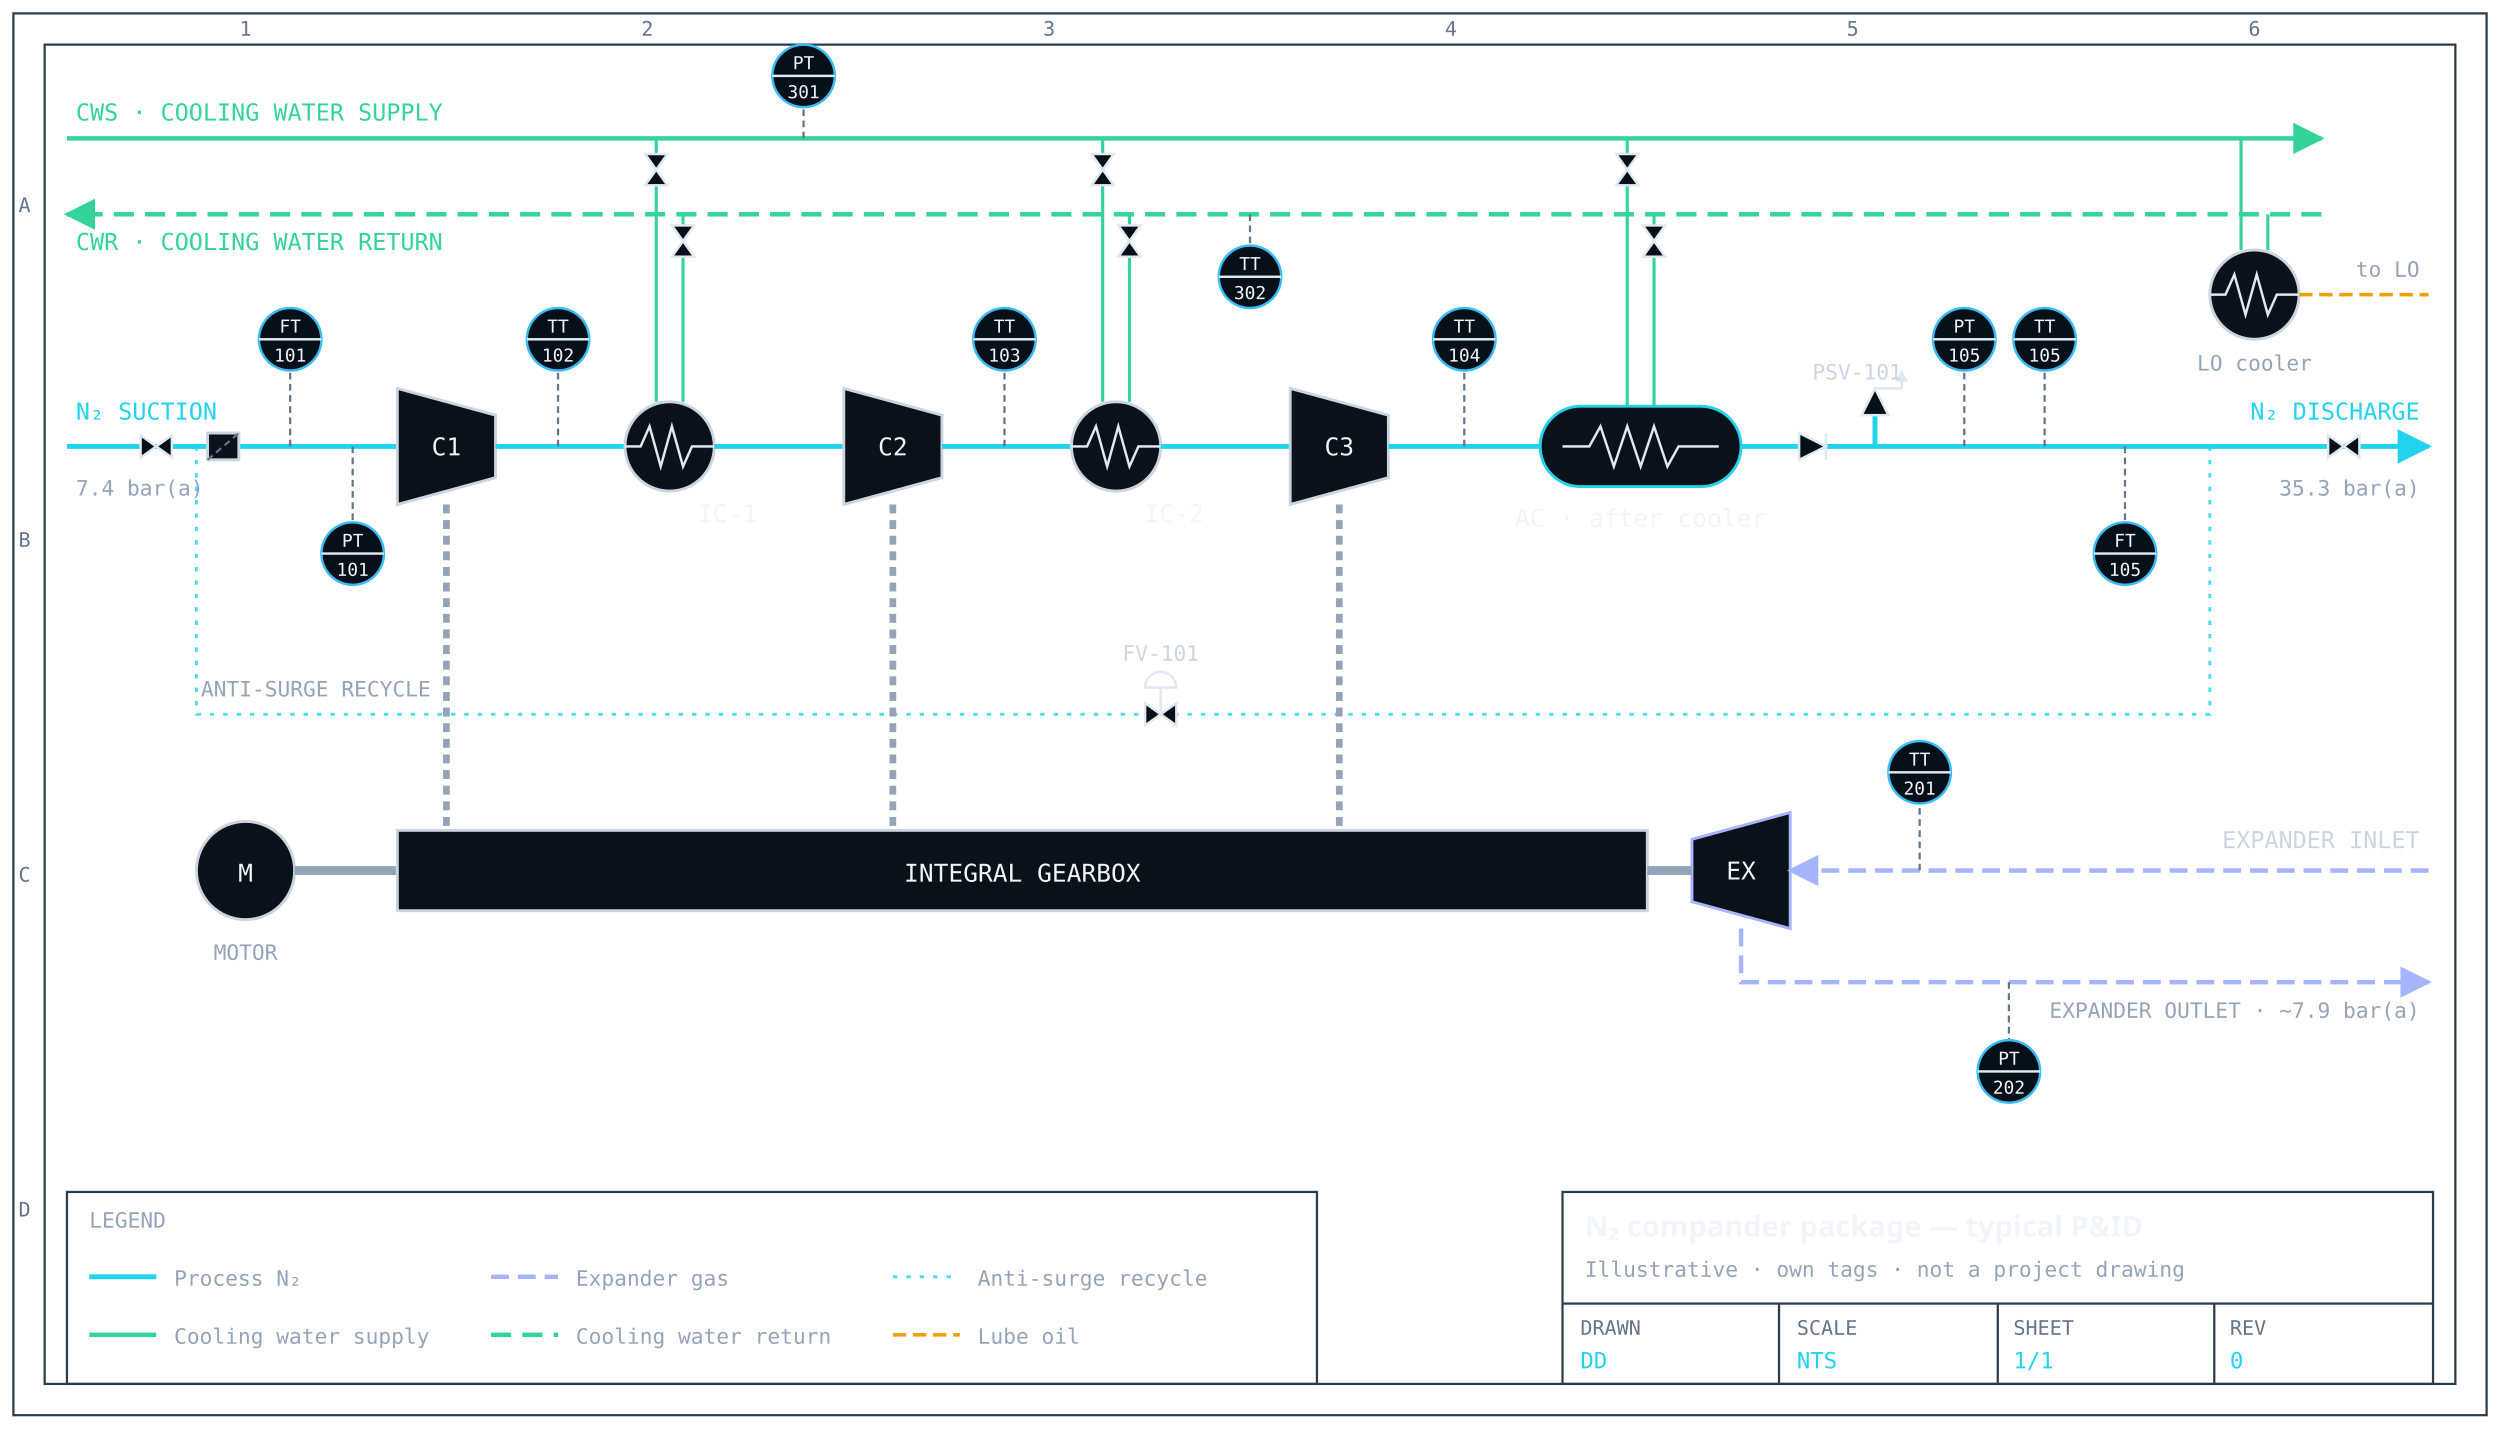
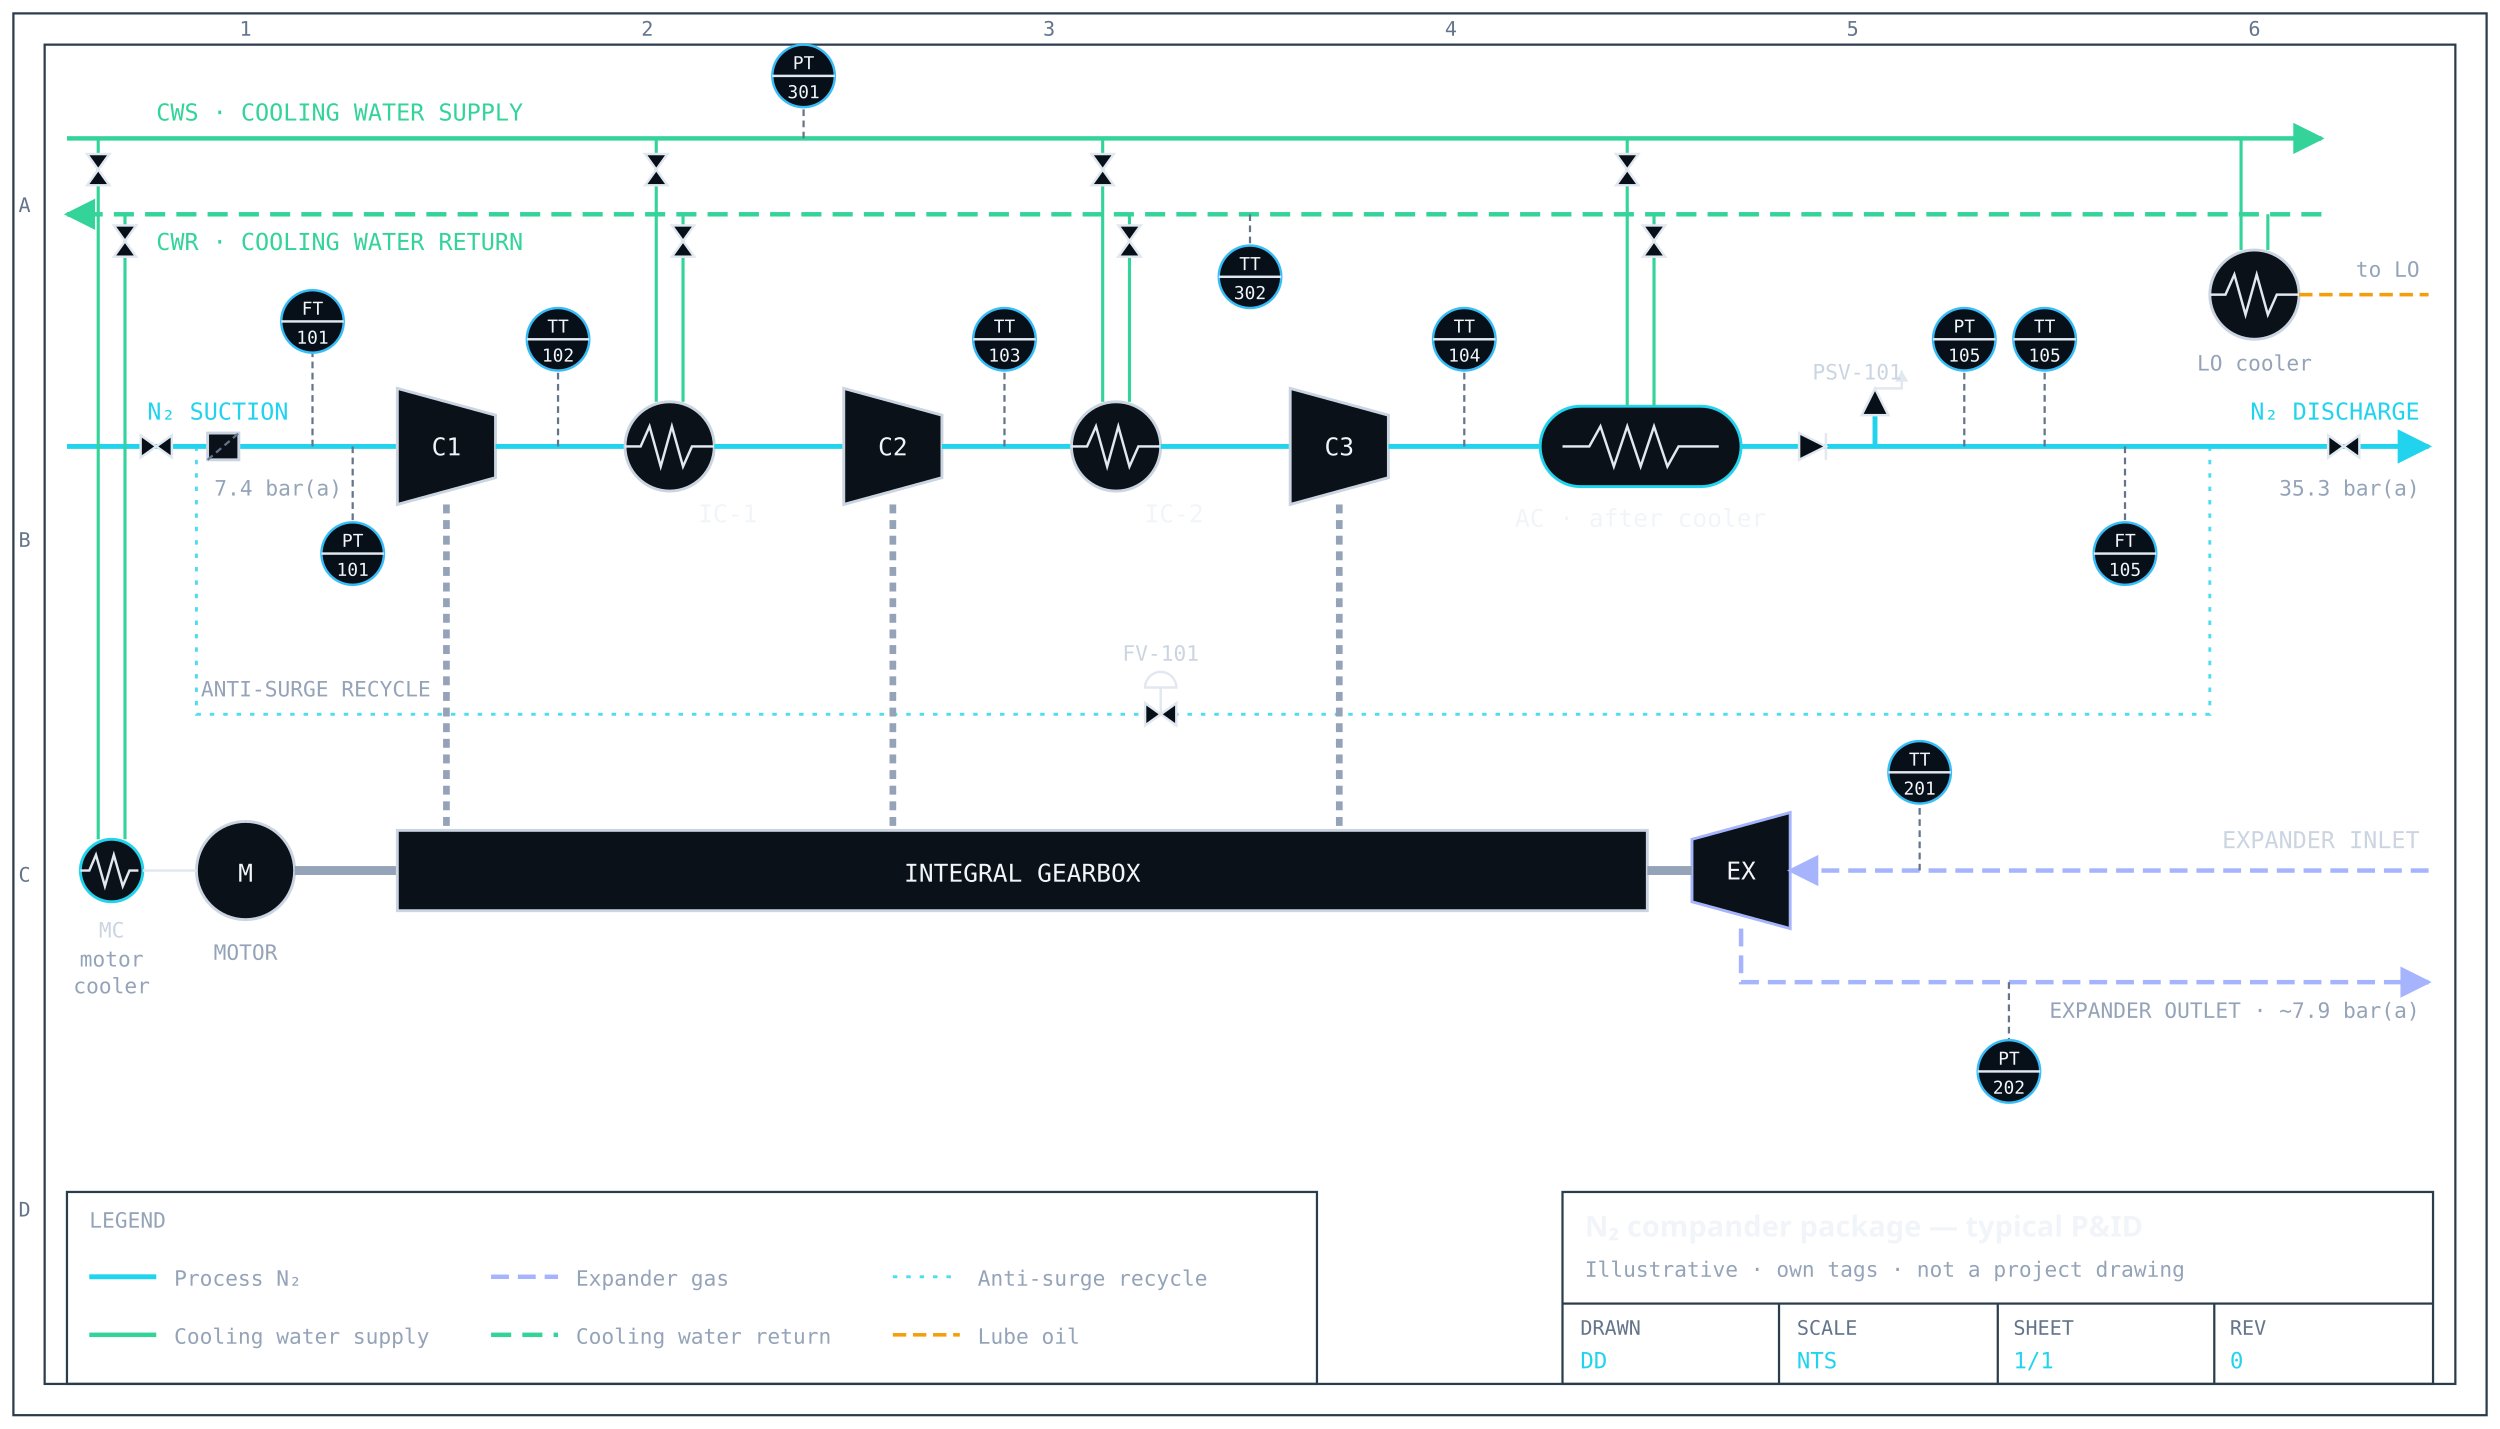
<svg xmlns="http://www.w3.org/2000/svg" class="pid" viewBox="0 0 1120 640" role="img" aria-labelledby="pid-t pid-d">
  <style>.pid{display:block;width:100%;height:auto;background:#071018}
.pid .fr{fill:none;stroke:#2A3D4D;stroke-width:1}.pid .zn{fill:#64748B;font:400 9px "IBM Plex Mono",ui-monospace,monospace;text-anchor:middle}
.pid .eq{fill:#0B1118;stroke:#CBD5E1;stroke-width:1.3}.pid .eq.hi{stroke:#22D3EE}.pid .eq.ex{stroke:#A5B4FC}
.pid .ln{fill:none;stroke:#E2E8F0;stroke-width:1.1}.pid .tap{fill:none;stroke:#64748B;stroke-width:1;stroke-dasharray:3 2}
.pid .vv{fill:#071018;stroke:#E2E8F0;stroke-width:1.1}.pid .ib{fill:#071018;stroke:#38BDF8;stroke-width:1.1}
.pid .pl{fill:none;stroke:#22D3EE;stroke-width:2.2}.pid .pl2{fill:none;stroke:#A5B4FC;stroke-width:2;stroke-dasharray:8 4}
.pid .rc{fill:none;stroke:#22D3EE;stroke-width:1.3;stroke-dasharray:2 4;opacity:.8}
.pid .cw{fill:none;stroke:#34D399;stroke-width:2}.pid .cwr{fill:none;stroke:#34D399;stroke-width:2;stroke-dasharray:9 5}.pid .cwb{fill:none;stroke:#34D399;stroke-width:1.4}
.pid .lo{fill:none;stroke:#F59E0B;stroke-width:1.6;stroke-dasharray:6 3}
.pid .sh{stroke:#94A3B8;stroke-width:4}.pid .shd{stroke:#94A3B8;stroke-width:3;stroke-dasharray:4 3}
.pid .tg{fill:#F1F5F9;font:500 11px "IBM Plex Mono",ui-monospace,monospace;text-anchor:middle}.pid .tgs{fill:#CBD5E1;font:400 9.5px "IBM Plex Mono",ui-monospace,monospace;text-anchor:middle}
.pid .it{fill:#F1F5F9;font:500 8px "IBM Plex Mono",ui-monospace,monospace;text-anchor:middle}
.pid .lb{fill:#CBD5E1;font:500 10.5px "IBM Plex Mono",ui-monospace,monospace}.pid .lb.hi{fill:#22D3EE}.pid .lbs{fill:#94A3B8;font:400 9.5px "IBM Plex Mono",ui-monospace,monospace}.pid .cwt{fill:#34D399}
.pid .ttl{fill:#F1F5F9;font:600 13px "IBM Plex Sans",system-ui,sans-serif}
.pid .zl{fill:#64748B;font:400 9px "IBM Plex Mono",ui-monospace,monospace}.pid .tgl{fill:#22D3EE;font:500 10px "IBM Plex Mono",ui-monospace,monospace}
</style>
  <defs>
    <marker id="pa" viewBox="0 0 10 10" refX="9" refY="5" markerWidth="7" markerHeight="7" orient="auto">
      <path d="M0 0L10 5L0 10z" fill="#22D3EE" />
    </marker>
    <marker id="pb" viewBox="0 0 10 10" refX="9" refY="5" markerWidth="7" markerHeight="7" orient="auto">
      <path d="M0 0L10 5L0 10z" fill="#A5B4FC" />
    </marker>
    <marker id="pc" viewBox="0 0 10 10" refX="9" refY="5" markerWidth="7" markerHeight="7" orient="auto">
      <path d="M0 0L10 5L0 10z" fill="#34D399" />
    </marker>
  </defs>
  <rect x="6" y="6" width="1108" height="628" class="fr" />
  <rect x="20" y="20" width="1080" height="600" class="fr" />
  <text x="110" y="16" class="zn">1</text>
  <text x="290" y="16" class="zn">2</text>
  <text x="470" y="16" class="zn">3</text>
  <text x="650" y="16" class="zn">4</text>
  <text x="830" y="16" class="zn">5</text>
  <text x="1010" y="16" class="zn">6</text>
  <text x="11" y="95" class="zn">A</text>
  <text x="11" y="245" class="zn">B</text>
  <text x="11" y="395" class="zn">C</text>
  <text x="11" y="545" class="zn">D</text>
  <path d="M30 200H178" class="pl" />
-   <text x="34" y="188" class="lb hi">N₂ SUCTION</text>
-   <text x="34" y="222" class="lbs">7.4 bar(a)</text>
+   <text x="66" y="188" class="lb hi">N₂ SUCTION</text>
+   <text x="96" y="222" class="lbs">7.4 bar(a)</text>
  <path d="M63 195L77 205V195L63 205Z" class="vv" />
  <path d="M93 194h14v12h-14z" class="eq" />
  <path d="M93 206l14-12" class="tap" />
-   <path d="M130 200L130 152" class="tap" />
-   <circle cx="130" cy="152" r="14" class="ib" />
-   <path d="M116 152h28" class="ln" />
-   <text x="130" y="149" class="it">FT</text>
-   <text x="130" y="162" class="it">101</text>
+   <path d="M140 200L140 144" class="tap" />
+   <circle cx="140" cy="144" r="14" class="ib" />
+   <path d="M126 144h28" class="ln" />
+   <text x="140" y="141" class="it">FT</text>
+   <text x="140" y="154" class="it">101</text>
  <path d="M158 200L158 248" class="tap" />
  <circle cx="158" cy="248" r="14" class="ib" />
  <path d="M144 248h28" class="ln" />
  <text x="158" y="245" class="it">PT</text>
  <text x="158" y="258" class="it">101</text>
  <path d="M178 174L222 186V214L178 226Z" class="eq" />
  <text x="200" y="204" class="tg">C1</text>
  <path d="M222 200H280" class="pl" />
  <path d="M250 200L250 152" class="tap" />
  <circle cx="250" cy="152" r="14" class="ib" />
  <path d="M236 152h28" class="ln" />
  <text x="250" y="149" class="it">TT</text>
  <text x="250" y="162" class="it">102</text>
  <circle cx="300" cy="200" r="20" class="eq" />
  <path d="M280 200h7l4-9 5 18 5-18 5 18 4-9h10" class="ln" />
  <text x="326" y="234" class="tg">IC-1</text>
  <path d="M320 200H378" class="pl" />
  <path d="M378 174L422 186V214L378 226Z" class="eq" />
  <text x="400" y="204" class="tg">C2</text>
  <path d="M422 200H480" class="pl" />
  <path d="M450 200L450 152" class="tap" />
  <circle cx="450" cy="152" r="14" class="ib" />
  <path d="M436 152h28" class="ln" />
  <text x="450" y="149" class="it">TT</text>
  <text x="450" y="162" class="it">103</text>
  <circle cx="500" cy="200" r="20" class="eq" />
  <path d="M480 200h7l4-9 5 18 5-18 5 18 4-9h10" class="ln" />
  <text x="526" y="234" class="tg">IC-2</text>
  <path d="M520 200H578" class="pl" />
  <path d="M578 174L622 186V214L578 226Z" class="eq" />
  <text x="600" y="204" class="tg">C3</text>
  <path d="M622 200H690" class="pl" />
  <path d="M656 200L656 152" class="tap" />
  <circle cx="656" cy="152" r="14" class="ib" />
  <path d="M642 152h28" class="ln" />
  <text x="656" y="149" class="it">TT</text>
  <text x="656" y="162" class="it">104</text>
  <rect x="690" y="182" width="90" height="36" rx="18" class="eq hi" />
  <path d="M700 200h12l5-9 6 18 6-18 6 18 6-18 6 18 5-9h18" class="ln" />
  <text x="735" y="236" class="tg">AC · after cooler</text>
  <path d="M780 200H1088" class="pl" marker-end="url(#pa)" />
  <path d="M806 194V206L818 200Z" class="vv" />
  <path d="M818 194V206" class="ln" />
  <path d="M1043 195L1057 205V195L1043 205Z" class="vv" />
  <path d="M840 200V186" class="pl" />
  <path d="M834 186L846 186L840 174Z" class="vv" />
  <path d="M840 174h12v-8" class="ln" />
  <path d="M852 166l-3 5h6z" fill="#E2E8F0" />
  <text x="832" y="170" class="tgs" text-anchor="end">PSV-101</text>
  <path d="M880 200L880 152" class="tap" />
  <circle cx="880" cy="152" r="14" class="ib" />
  <path d="M866 152h28" class="ln" />
  <text x="880" y="149" class="it">PT</text>
  <text x="880" y="162" class="it">105</text>
  <path d="M916 200L916 152" class="tap" />
  <circle cx="916" cy="152" r="14" class="ib" />
  <path d="M902 152h28" class="ln" />
  <text x="916" y="149" class="it">TT</text>
  <text x="916" y="162" class="it">105</text>
  <path d="M952 200L952 248" class="tap" />
  <circle cx="952" cy="248" r="14" class="ib" />
  <path d="M938 248h28" class="ln" />
  <text x="952" y="245" class="it">FT</text>
  <text x="952" y="258" class="it">105</text>
  <text x="1084" y="188" class="lb hi" text-anchor="end">N₂ DISCHARGE</text>
  <text x="1084" y="222" class="lbs" text-anchor="end">35.3 bar(a)</text>
  <path d="M990 200V320H88V200" class="rc" />
  <path d="M513 315L527 325V315L513 325Z" class="vv" />
  <path d="M520 320V308M513 308a7 7 0 0 1 14 0Z" class="ln" />
  <text x="520" y="296" class="tgs">FV-101</text>
  <text x="90" y="312" class="lbs">ANTI-SURGE RECYCLE</text>
  <circle cx="110" cy="390" r="22" class="eq" />
  <text x="110" y="395" class="tg">M</text>
  <text x="110" y="430" class="lbs" text-anchor="middle">MOTOR</text>
  <path d="M132 390H178" class="sh" />
  <rect x="178" y="372" width="560" height="36" class="eq" />
  <text x="458" y="395" class="tg">INTEGRAL GEARBOX</text>
  <path d="M200 226V372" class="shd" />
  <path d="M400 226V372" class="shd" />
  <path d="M600 226V372" class="shd" />
  <path d="M758 376L802 364V416L758 404Z" class="eq ex" />
  <text x="780" y="394" class="tg">EX</text>
  <path d="M738 390H758" class="sh" />
  <path d="M1088 390H802" class="pl2" marker-end="url(#pb)" />
  <text x="1084" y="380" class="lb" text-anchor="end">EXPANDER INLET</text>
  <path d="M780 416V440H1088" class="pl2" marker-end="url(#pb)" />
  <text x="1084" y="456" class="lbs" text-anchor="end">EXPANDER OUTLET · ~7.9 bar(a)</text>
  <path d="M860 390L860 346" class="tap" />
  <circle cx="860" cy="346" r="14" class="ib" />
  <path d="M846 346h28" class="ln" />
  <text x="860" y="343" class="it">TT</text>
  <text x="860" y="356" class="it">201</text>
  <path d="M900 440L900 480" class="tap" />
  <circle cx="900" cy="480" r="14" class="ib" />
  <path d="M886 480h28" class="ln" />
  <text x="900" y="477" class="it">PT</text>
  <text x="900" y="490" class="it">202</text>
  <path d="M30 62H1040" class="cw" marker-end="url(#pc)" />
-   <text x="34" y="54" class="lb cwt">CWS · COOLING WATER SUPPLY</text>
+   <text x="70" y="54" class="lb cwt">CWS · COOLING WATER SUPPLY</text>
  <path d="M1040 96H30" class="cwr" marker-end="url(#pc)" />
-   <text x="34" y="112" class="lb cwt">CWR · COOLING WATER RETURN</text>
+   <text x="70" y="112" class="lb cwt">CWR · COOLING WATER RETURN</text>
  <path d="M360 62L360 34" class="tap" />
  <circle cx="360" cy="34" r="14" class="ib" />
  <path d="M346 34h28" class="ln" />
  <text x="360" y="31" class="it">PT</text>
  <text x="360" y="44" class="it">301</text>
  <path d="M560 96L560 124" class="tap" />
  <circle cx="560" cy="124" r="14" class="ib" />
  <path d="M546 124h28" class="ln" />
  <text x="560" y="121" class="it">TT</text>
  <text x="560" y="134" class="it">302</text>
  <path d="M294 62V180" class="cwb" />
  <path d="M306 180V96" class="cwb" />
  <path d="M289 69L299 83H289L299 69Z" class="vv" />
  <path d="M301 101L311 115H301L311 101Z" class="vv" />
  <path d="M494 62V180" class="cwb" />
  <path d="M506 180V96" class="cwb" />
  <path d="M489 69L499 83H489L499 69Z" class="vv" />
  <path d="M501 101L511 115H501L511 101Z" class="vv" />
  <path d="M729 62V182" class="cwb" />
  <path d="M741 182V96" class="cwb" />
  <path d="M724 69L734 83H724L734 69Z" class="vv" />
  <path d="M736 101L746 115H736L746 101Z" class="vv" />
  <path d="M1004 62V112" class="cwb" />
  <path d="M1016 96V112" class="cwb" />
  <circle cx="1010" cy="132" r="20" class="eq" />
  <path d="M990 132h7l4-9 5 18 5-18 5 18 4-9h10" class="ln" />
  <path d="M1030 132H1088" class="lo" />
  <text x="1010" y="166" class="lbs" text-anchor="middle">LO cooler</text>
  <text x="1084" y="124" class="lbs" text-anchor="end">to LO</text>
+   <path d="M44 62V376" class="cwb" />
+   <path d="M56 376V96" class="cwb" />
+   <path d="M39 69L49 83H39L49 69Z" class="vv" />
+   <path d="M51 101L61 115H51L61 101Z" class="vv" />
+   <circle cx="50" cy="390" r="14" class="eq hi" />
+   <path d="M36 390h4l3-7 4 14 4-14 4 14 3-7h4" class="ln" />
+   <path d="M64 390H88" class="ln" />
+   <text x="50" y="420" class="tgs">MC</text>
+   <text x="50" y="433" class="lbs" text-anchor="middle">motor</text>
+   <text x="50" y="445" class="lbs" text-anchor="middle">cooler</text>
  <rect x="30" y="534" width="560" height="86" class="fr" />
  <text x="40" y="550" class="lbs">LEGEND</text>
  <path d="M40 572h30" class="pl" />
  <text x="78" y="576" class="lbs">Process N₂</text>
  <path d="M220 572h30" class="pl2" />
  <text x="258" y="576" class="lbs">Expander gas</text>
  <path d="M400 572h30" class="rc" />
  <text x="438" y="576" class="lbs">Anti-surge recycle</text>
  <path d="M40 598h30" class="cw" />
  <text x="78" y="602" class="lbs">Cooling water supply</text>
  <path d="M220 598h30" class="cwr" />
  <text x="258" y="602" class="lbs">Cooling water return</text>
  <path d="M400 598h30" class="lo" />
  <text x="438" y="602" class="lbs">Lube oil</text>
  <rect x="700" y="534" width="390" height="86" class="fr" />
  <path d="M700 584h390M797 584v36M895 584v36M992 584v36" class="fr" />
  <text x="710" y="554" class="ttl">N₂ compander package — typical P&amp;ID</text>
  <text x="710" y="572" class="lbs">Illustrative · own tags · not a project drawing</text>
  <text x="708" y="598" class="zl">DRAWN</text>
  <text x="708" y="613" class="tgl">DD</text>
  <text x="805" y="598" class="zl">SCALE</text>
  <text x="805" y="613" class="tgl">NTS</text>
  <text x="902" y="598" class="zl">SHEET</text>
  <text x="902" y="613" class="tgl">1/1</text>
  <text x="999" y="598" class="zl">REV</text>
  <text x="999" y="613" class="tgl">0</text>
</svg>
